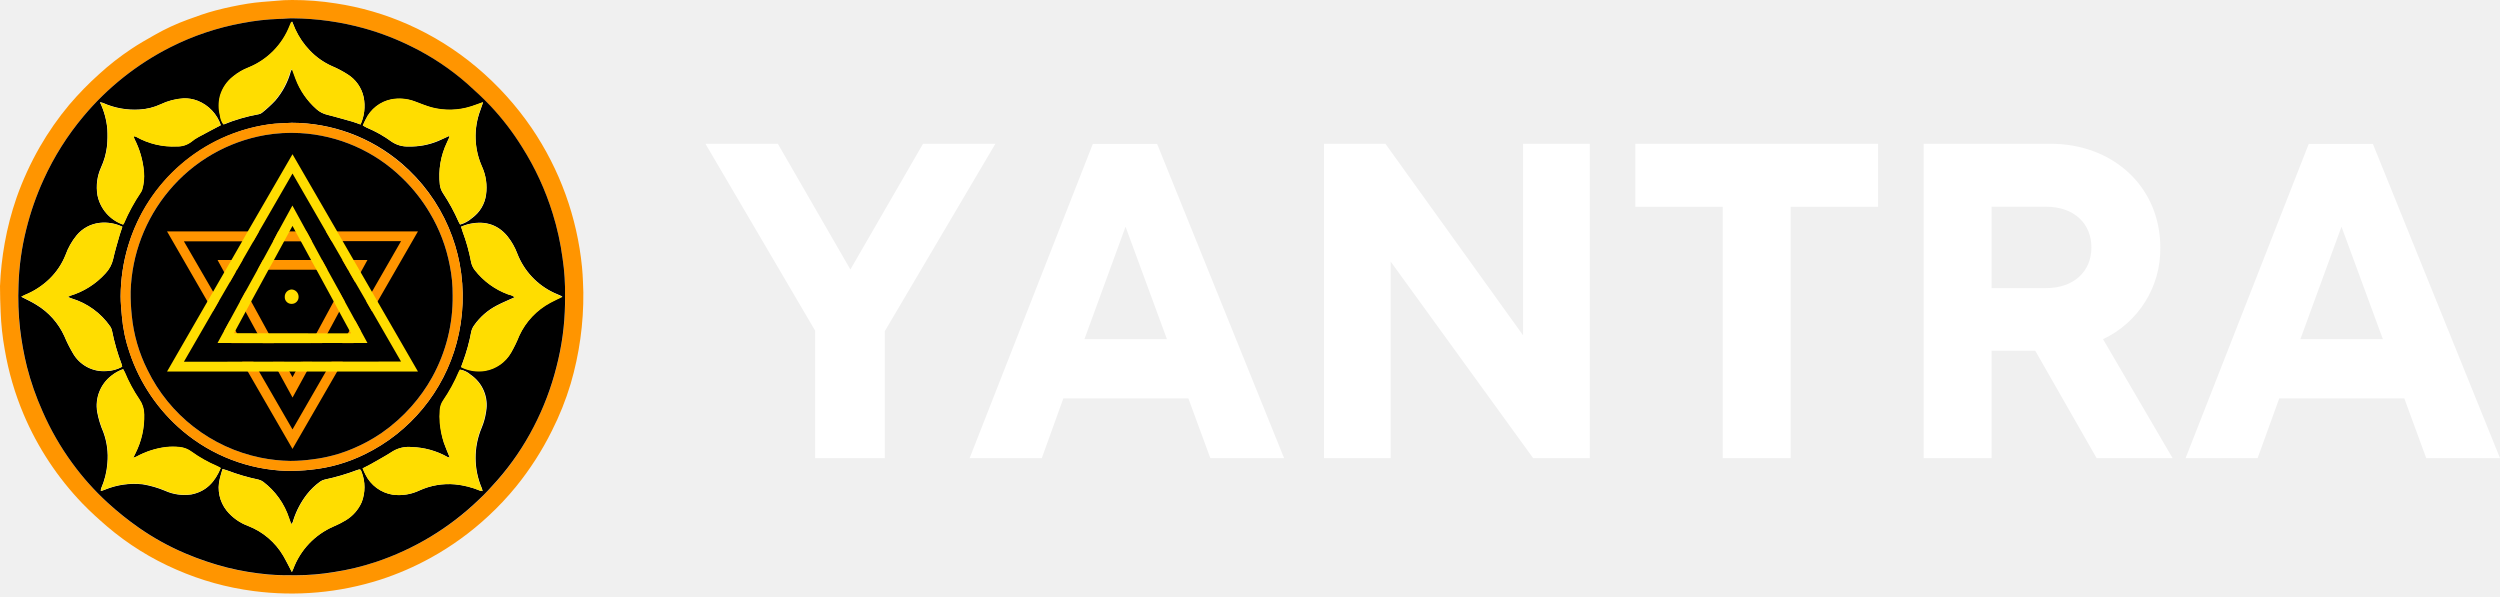
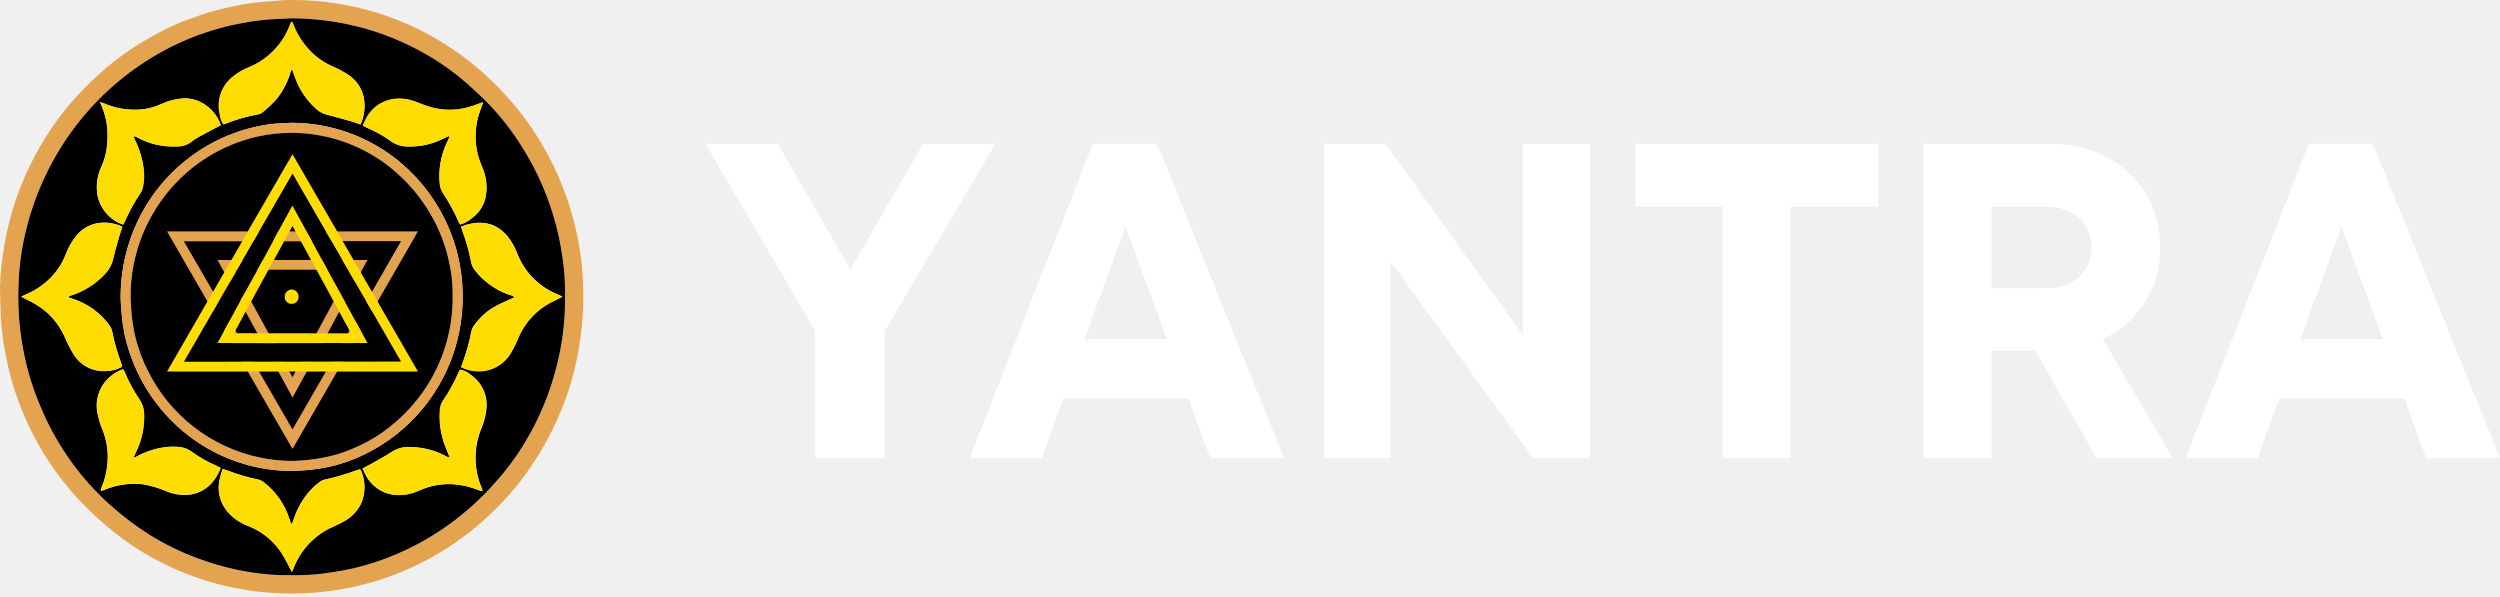
<svg xmlns="http://www.w3.org/2000/svg" id="Layer_1" data-name="Layer 1" viewBox="0 0 529.32 126.33">
  <defs>
-     <style>.cls-1{fill:#fff;}.cls-2{fill:#ff9500;}.cls-3{fill:#fd0;}</style>
+     <style>.cls-1{fill:#fff;}.cls-2{fill:#e4a34e;}.cls-3{fill:#fd0;}</style>
  </defs>
  <path class="cls-1" d="M187.34,70.11V97H172.58V70L149.36,30.44h15.33l15.36,26.62,15.38-26.62h15.32Z" />
  <path class="cls-1" d="M251.61,84.35H225.14L220.58,97H205.3l26.08-66.52H245L271.88,97H256.26Zm-22-12.55h17.46L238.31,48Z" />
  <path class="cls-1" d="M336.61,30.44V97h-12L294.45,55.39V97H280.33V30.44h13L322.48,71V30.44Z" />
  <path class="cls-1" d="M397.64,43.79h-18.5V97H364.75V43.79h-18.5V30.44h51.39Z" />
  <path class="cls-1" d="M430.92,74.26h-9.24V97H407.29V30.44h26.85c13.32,0,23.26,9.17,23.26,22a21.09,21.09,0,0,1-12.13,19.37L460,97H443.91ZM421.68,61H433.2c6,0,9.61-3.62,9.61-8.61s-3.59-8.62-9.61-8.62H421.68Z" />
  <path class="cls-1" d="M509.06,84.35H482.58L478,97H462.75l26.07-66.52h13.59L529.32,97H513.7Zm-22-12.55h17.46L495.76,48Z" />
  <path class="cls-2" d="M123.51,61.89a66.52,66.52,0,0,1-2.68,19.36,61.19,61.19,0,0,1-4,10A63.6,63.6,0,0,1,109.28,103a60.19,60.19,0,0,1-5.89,6.27,61.45,61.45,0,0,1-12.17,8.82,60.63,60.63,0,0,1-10.72,4.65,61.58,61.58,0,0,1-26.83,2.4,59.74,59.74,0,0,1-16.33-4.54,58.11,58.11,0,0,1-14.69-9.16c-1.79-1.54-3.55-3.13-5.19-4.83A62.36,62.36,0,0,1,5,87.72,61.85,61.85,0,0,1,1,74a56.77,56.77,0,0,1-.86-7.91C.06,64.25,0,62.42,0,60.59a66.7,66.7,0,0,1,1-9.13,63.16,63.16,0,0,1,2.5-9.59A65.16,65.16,0,0,1,8.44,31.09a62.75,62.75,0,0,1,6.23-8.92A67.62,67.62,0,0,1,21,15.68a56.43,56.43,0,0,1,6.76-5.29c1.62-1.09,3.32-2.05,5-3a45.19,45.19,0,0,1,7-3.24c1.94-.72,3.89-1.41,5.89-1.94,2.25-.59,4.54-1.07,6.83-1.44,2-.32,3.92-.43,5.89-.59C59.5.05,60.68,0,61.86,0a58.55,58.55,0,0,1,9.25.72A59.66,59.66,0,0,1,86.37,5.16a60.6,60.6,0,0,1,14.55,9.08,63.94,63.94,0,0,1,11.67,12.9,63.45,63.45,0,0,1,10.64,29.42C123.44,58.67,123.46,60.8,123.51,61.89Zm-3.88.94a47.83,47.83,0,0,0-.51-8.11,57.14,57.14,0,0,0-2.1-9.5,58.63,58.63,0,0,0-6.45-14,55.17,55.17,0,0,0-6.73-8.77c-1.59-1.66-3.29-3.23-5-4.76A53.81,53.81,0,0,0,87.29,9.93,56.6,56.6,0,0,0,77.13,6,58.45,58.45,0,0,0,62,3.88c-1,0-1.94.1-2.91.12a50.11,50.11,0,0,0-7.73.87A56,56,0,0,0,36.07,10a58.32,58.32,0,0,0-18.4,14.63A58.33,58.33,0,0,0,9.24,38,59.93,59.93,0,0,0,5.56,48.55,55.29,55.29,0,0,0,3.9,60.27a61.17,61.17,0,0,0,.33,9.37,65.41,65.41,0,0,0,1.45,8A58.68,58.68,0,0,0,9,87.08,57.32,57.32,0,0,0,15.26,98a56.34,56.34,0,0,0,7.59,8.52,64.74,64.74,0,0,0,6.56,5.25,54.24,54.24,0,0,0,9.84,5.44,61.5,61.5,0,0,0,8.89,3,57.36,57.36,0,0,0,8.71,1.45c1.93.18,3.88.14,5.83.17a50.08,50.08,0,0,0,7.92-.66A53.86,53.86,0,0,0,79.54,119a57.81,57.81,0,0,0,21.77-13.09c1.39-1.32,2.68-2.75,4-4.19A55.88,55.88,0,0,0,113,90.37a58.34,58.34,0,0,0,4.83-12.65,56,56,0,0,0,1.82-13.38Z" />
  <path d="M119.63,62.83v1.51a56,56,0,0,1-1.82,13.38A58.34,58.34,0,0,1,113,90.37a55.88,55.88,0,0,1-7.71,11.32c-1.28,1.44-2.57,2.87-4,4.19A57.81,57.81,0,0,1,79.54,119a53.86,53.86,0,0,1-8.94,2.14,50.08,50.08,0,0,1-7.92.66c-2,0-3.9,0-5.83-.17a57.36,57.36,0,0,1-8.71-1.45,61.5,61.5,0,0,1-8.89-3,54.24,54.24,0,0,1-9.84-5.44,64.74,64.74,0,0,1-6.56-5.25A56.34,56.34,0,0,1,15.26,98,57.32,57.32,0,0,1,9,87.08a58.68,58.68,0,0,1-3.3-9.44,65.41,65.41,0,0,1-1.45-8,61.17,61.17,0,0,1-.33-9.37A55.29,55.29,0,0,1,5.56,48.55,59.93,59.93,0,0,1,9.24,38a58.33,58.33,0,0,1,8.43-13.37A58.32,58.32,0,0,1,36.07,10,56,56,0,0,1,51.38,4.87,50.11,50.11,0,0,1,59.11,4c1,0,1.94-.14,2.91-.12A58.45,58.45,0,0,1,77.13,6,56.6,56.6,0,0,1,87.29,9.93a53.81,53.81,0,0,1,11.54,7.71c1.72,1.53,3.42,3.1,5,4.76a55.17,55.17,0,0,1,6.73,8.77,58.63,58.63,0,0,1,6.45,14,57.14,57.14,0,0,1,2.1,9.5A47.83,47.83,0,0,1,119.63,62.83ZM61.77,26c-1.59.1-3.2.11-4.77.33A36,36,0,0,0,45.49,30,36.79,36.79,0,0,0,27.15,52a37.88,37.88,0,0,0-1.61,10.72c0,1.38.15,2.76.26,4.14a32.29,32.29,0,0,0,1.67,7.86A37.1,37.1,0,0,0,38.7,91.26a36,36,0,0,0,22,8.44,43.29,43.29,0,0,0,5.21-.26,33.37,33.37,0,0,0,11.34-3.27,36.87,36.87,0,0,0,19.44-23.6,37.85,37.85,0,0,0,.63-16.75A37.76,37.76,0,0,0,95,48.21a36.94,36.94,0,0,0-10-13.63A35.88,35.88,0,0,0,61.77,26Zm-15,.53a8.45,8.45,0,0,0-4.91-5.19,7.63,7.63,0,0,0-2.94-.51A13.18,13.18,0,0,0,34,22.09a12.23,12.23,0,0,1-4.45,1.09,16.32,16.32,0,0,1-7.76-1.4,5.36,5.36,0,0,0-.64-.16,16.42,16.42,0,0,1,1.57,5.72,24.64,24.64,0,0,1-.06,3.54,15,15,0,0,1-1.28,4.58,10.15,10.15,0,0,0-.75,5.88,8.29,8.29,0,0,0,5.41,6.19,2.31,2.31,0,0,0,.22-.34,39.51,39.51,0,0,1,3.52-6.45,2.17,2.17,0,0,0,.31-.63,10.2,10.2,0,0,0,.37-3.76,19,19,0,0,0-2-6.94,2.64,2.64,0,0,1-.17-.56.83.83,0,0,1,.25,0,2.26,2.26,0,0,1,.33.13,15.91,15.91,0,0,0,8.51,2,4.82,4.82,0,0,0,3.14-1A8.21,8.21,0,0,1,42,29C43.56,28.19,45.1,27.38,46.74,26.51ZM26.07,78.16a8.67,8.67,0,0,0-2.49,1.39,8,8,0,0,0-3,7.71,19.26,19.26,0,0,0,1.29,4.22,15.08,15.08,0,0,1,.86,6.62,16.38,16.38,0,0,1-1.32,5.31,2.26,2.26,0,0,0-.09.54c.12,0,.15,0,.17,0l.75-.28a16.32,16.32,0,0,1,8-1.12,21.38,21.38,0,0,1,4.67,1.35,10,10,0,0,0,5.62.79c3.15-.63,5-2.7,6.18-5.57-.32-.17-.56-.33-.83-.44a28,28,0,0,1-5.32-3,5.13,5.13,0,0,0-2.52-1,13.67,13.67,0,0,0-2.93,0,17.52,17.52,0,0,0-6.21,2c-.17.09-.35.14-.71.29.22-.47.34-.76.48-1a17.22,17.22,0,0,0,1.83-8.21,5.63,5.63,0,0,0-1-3.16,32.07,32.07,0,0,1-3.11-5.77A4.6,4.6,0,0,0,26.07,78.16Zm-.2-.51c-.05-.22-.06-.37-.11-.51A45.16,45.16,0,0,1,23.71,70a2.54,2.54,0,0,0-.37-.88,15.36,15.36,0,0,0-8.16-5.93l-.84-.32a4.77,4.77,0,0,1,.52-.26,16.5,16.5,0,0,0,7.47-4.73,6.49,6.49,0,0,0,1.62-3c.37-1.72.9-3.41,1.38-5.12.17-.58.38-1.16.58-1.76a8.88,8.88,0,0,0-4.77-.82,7.4,7.4,0,0,0-4.93,2.66A14,14,0,0,0,13.87,54a14.62,14.62,0,0,1-3.34,5,16.41,16.41,0,0,1-5.31,3.48c-.23.1-.45.23-.72.36,1.12.59,2.2,1.06,3.19,1.69a15,15,0,0,1,5.93,6.64,28.83,28.83,0,0,0,1.78,3.56,7.51,7.51,0,0,0,7.1,3.85A7.28,7.28,0,0,0,25.87,77.65Zm36-73.07c-.09.08-.15.11-.17.16-.1.21-.19.43-.28.65a15.7,15.7,0,0,1-8.77,8.9,11.79,11.79,0,0,0-3.2,1.87,8,8,0,0,0-2.79,4.11,8.26,8.26,0,0,0,0,4.19,3.83,3.83,0,0,0,.72,1.89,36.43,36.43,0,0,1,7.4-2.16,1.47,1.47,0,0,0,.72-.32,26.33,26.33,0,0,0,2.8-2.57,16.05,16.05,0,0,0,3.29-6.21,1.9,1.9,0,0,1,.29-.48c.28.76.52,1.42.77,2.08A15.9,15.9,0,0,0,67,23.1a5.21,5.21,0,0,0,2.33,1.21c1.78.42,3.53,1,5.29,1.45.56.16,1.1.39,1.71.6A9.49,9.49,0,0,0,77,20.6a7.55,7.55,0,0,0-3.51-4.91A21.8,21.8,0,0,0,70.28,14a14.83,14.83,0,0,1-4.74-3.36,16.23,16.23,0,0,1-3-4.39ZM95.24,96.9a2.81,2.81,0,0,1-.5-.15,16.42,16.42,0,0,0-7.51-2.09,6.53,6.53,0,0,0-4,.86c-1.51,1-3.1,1.83-4.66,2.73-.56.32-1.15.59-1.78.92.22.47.38.91.61,1.32a7.81,7.81,0,0,0,5.77,4.25,10.11,10.11,0,0,0,5.61-.88,15,15,0,0,1,7.56-1.31,18.26,18.26,0,0,1,5.3,1.33,2.76,2.76,0,0,0,.54.1c-.06-.23-.07-.38-.12-.51A16.38,16.38,0,0,1,102,90.55a13.82,13.82,0,0,0,.93-3.4,7.75,7.75,0,0,0-3.28-7.82,4.42,4.42,0,0,0-2.2-1.07c-.09.16-.17.28-.23.41a34.49,34.49,0,0,1-3.3,6.06,4,4,0,0,0-.73,2.15,15.35,15.35,0,0,0,0,2.63A18.48,18.48,0,0,0,94,93.75C94.34,94.77,94.78,95.77,95.24,96.9ZM61.8,121.12l.27-.64a15.81,15.81,0,0,1,8.5-9,20,20,0,0,0,2.61-1.32,8.45,8.45,0,0,0,3.4-3.86,8.88,8.88,0,0,0,0-6.32c-.2-.65-.3-.69-1-.45a46,46,0,0,1-6.8,2,2.47,2.47,0,0,0-1,.44,13.73,13.73,0,0,0-2.8,2.69,17.67,17.67,0,0,0-2.85,5.37c-.1.3-.12.68-.5.92-.16-.45-.29-.84-.43-1.22A15.78,15.78,0,0,0,55.72,102a2.81,2.81,0,0,0-1-.46,43.6,43.6,0,0,1-6.53-1.91c-.32-.13-.66-.2-1.07-.33-.21.75-.44,1.39-.58,2.05A7.79,7.79,0,0,0,48,108.13a10.63,10.63,0,0,0,4.58,3.24A14.91,14.91,0,0,1,60,117.69C60.62,118.77,61.16,119.92,61.8,121.12ZM97.62,48c.13.4.21.68.32,1a38.37,38.37,0,0,1,1.79,6.39,4.18,4.18,0,0,0,.78,1.76,15.9,15.9,0,0,0,7.14,5.19,3.24,3.24,0,0,1,1.34.58c-1.3.6-2.58,1.12-3.8,1.76a13.34,13.34,0,0,0-4.77,4.15,3.66,3.66,0,0,0-.63,1.34A39.1,39.1,0,0,1,98,76.65c-.13.33-.23.66-.36,1a8.37,8.37,0,0,0,5.11.78,7.87,7.87,0,0,0,5.48-3.84,28.08,28.08,0,0,0,1.73-3.58,15.11,15.11,0,0,1,6.6-7c.8-.44,1.64-.81,2.53-1.25L117.32,62a15.27,15.27,0,0,1-7.8-8.33A13.36,13.36,0,0,0,107.43,50c-2.19-2.66-5.13-3.36-8.47-2.49C98.53,47.63,98.13,47.79,97.62,48Zm-2.49-19.2c0,.19,0,.26,0,.3-.15.35-.33.7-.48,1.05a16.44,16.44,0,0,0-1.51,9,4.21,4.21,0,0,0,.68,1.8,39.93,39.93,0,0,1,3.3,6.06c.09.18.2.35.3.55a6.47,6.47,0,0,0,2.5-1.36,7.28,7.28,0,0,0,3-5,10.74,10.74,0,0,0-.82-5.81,15.76,15.76,0,0,1-.38-12.08c.18-.53.36-1.06.57-1.65-.93.33-1.72.65-2.54.9a14.89,14.89,0,0,1-8.29.23c-1.28-.34-2.5-.88-3.75-1.33a9.4,9.4,0,0,0-4.81-.4,7.72,7.72,0,0,0-5.48,4.25c-.22.4-.39.83-.59,1.27.34.19.56.33.8.44a25.75,25.75,0,0,1,5.32,3,5.94,5.94,0,0,0,3.57,1,15.2,15.2,0,0,0,6.31-1.18C93.56,29.49,94.31,29.14,95.13,28.77Z" />
  <path class="cls-2" d="M61.77,26a35.88,35.88,0,0,1,23.17,8.6A36.94,36.94,0,0,1,95,48.21a37.76,37.76,0,0,1,2.32,7.61,37.85,37.85,0,0,1-.63,16.75,36.87,36.87,0,0,1-19.44,23.6A33.37,33.37,0,0,1,65.9,99.44a43.29,43.29,0,0,1-5.21.26,36,36,0,0,1-22-8.44,37.1,37.1,0,0,1-11.23-16.5A32.29,32.29,0,0,1,25.8,66.9c-.11-1.38-.27-2.76-.26-4.14A37.88,37.88,0,0,1,27.15,52,36.42,36.42,0,0,1,57,26.31C58.57,26.09,60.18,26.08,61.77,26ZM95.84,62.55a30.15,30.15,0,0,0-.61-6.34A33.89,33.89,0,0,0,91,45.08a34.93,34.93,0,0,0-5.8-7.35,33.56,33.56,0,0,0-21.65-9.55,33,33,0,0,0-7.42.42A34.17,34.17,0,0,0,35.8,40.35a34.89,34.89,0,0,0-8.14,21.36,43.77,43.77,0,0,0,.24,5.12,32.75,32.75,0,0,0,3.33,11.5A34.27,34.27,0,0,0,55.16,96.9a34.53,34.53,0,0,0,6.32.69,34.49,34.49,0,0,0,4.75-.34A31.4,31.4,0,0,0,74.67,95a34.1,34.1,0,0,0,6.14-3.34,35.33,35.33,0,0,0,6.27-5.57,34.4,34.4,0,0,0,4.41-6.2A34.76,34.76,0,0,0,95.84,62.55Z" />
  <path class="cls-3" d="M46.74,26.51c-1.64.87-3.18,1.68-4.7,2.52a8.21,8.21,0,0,0-1.48,1,4.82,4.82,0,0,1-3.14,1,15.91,15.91,0,0,1-8.51-2,2.26,2.26,0,0,0-.33-.13.83.83,0,0,0-.25,0,2.64,2.64,0,0,0,.17.56,19,19,0,0,1,2,6.94,10.2,10.2,0,0,1-.37,3.76,2.17,2.17,0,0,1-.31.63,39.51,39.51,0,0,0-3.52,6.45,2.31,2.31,0,0,1-.22.34,8.29,8.29,0,0,1-5.41-6.19,10.15,10.15,0,0,1,.75-5.88,15,15,0,0,0,1.28-4.58,24.64,24.64,0,0,0,.06-3.54,16.42,16.42,0,0,0-1.57-5.72,5.36,5.36,0,0,1,.64.16,16.32,16.32,0,0,0,7.76,1.4A12.23,12.23,0,0,0,34,22.09a13.18,13.18,0,0,1,4.85-1.28,7.63,7.63,0,0,1,2.94.51A8.45,8.45,0,0,1,46.74,26.51Z" />
  <path class="cls-3" d="M26.07,78.16a4.6,4.6,0,0,1,.37.62,32.07,32.07,0,0,0,3.11,5.77,5.63,5.63,0,0,1,1,3.16,17.22,17.22,0,0,1-1.83,8.21c-.14.29-.26.58-.48,1,.36-.15.54-.2.71-.29a17.52,17.52,0,0,1,6.21-2,13.67,13.67,0,0,1,2.93,0,5.13,5.13,0,0,1,2.52,1,28,28,0,0,0,5.32,3c.27.11.51.27.83.44-1.2,2.87-3,4.94-6.18,5.57a10,10,0,0,1-5.62-.79,21.38,21.38,0,0,0-4.67-1.35,16.32,16.32,0,0,0-8,1.12l-.75.28s-.05,0-.17,0a2.26,2.26,0,0,1,.09-.54,16.38,16.38,0,0,0,1.32-5.31,15.08,15.08,0,0,0-.86-6.62,19.26,19.26,0,0,1-1.29-4.22,8,8,0,0,1,3-7.71A8.67,8.67,0,0,1,26.07,78.16Z" />
  <path class="cls-3" d="M25.87,77.65a7.28,7.28,0,0,1-3.37.89,7.51,7.51,0,0,1-7.1-3.85,28.83,28.83,0,0,1-1.78-3.56,15,15,0,0,0-5.93-6.64c-1-.63-2.07-1.1-3.19-1.69.27-.13.49-.26.72-.36A16.41,16.41,0,0,0,10.53,59a14.62,14.62,0,0,0,3.34-5,14,14,0,0,1,2.34-4.14,7.4,7.4,0,0,1,4.93-2.66,8.88,8.88,0,0,1,4.77.82c-.2.6-.41,1.18-.58,1.76-.48,1.71-1,3.4-1.38,5.12a6.49,6.49,0,0,1-1.62,3,16.5,16.5,0,0,1-7.47,4.73,4.77,4.77,0,0,0-.52.26l.84.32a15.36,15.36,0,0,1,8.16,5.93,2.54,2.54,0,0,1,.37.88,45.16,45.16,0,0,0,2.05,7.14C25.81,77.28,25.82,77.43,25.87,77.65Z" />
  <path class="cls-3" d="M61.82,4.58l.76,1.69a16.23,16.23,0,0,0,3,4.39A14.83,14.83,0,0,0,70.28,14a21.8,21.8,0,0,1,3.22,1.67A7.55,7.55,0,0,1,77,20.6a9.49,9.49,0,0,1-.65,5.76c-.61-.21-1.15-.44-1.71-.6-1.76-.5-3.51-1-5.29-1.45A5.21,5.21,0,0,1,67,23.1a15.9,15.9,0,0,1-4.46-6.41c-.25-.66-.49-1.32-.77-2.08a1.9,1.9,0,0,0-.29.48,16.05,16.05,0,0,1-3.29,6.21,26.33,26.33,0,0,1-2.8,2.57,1.47,1.47,0,0,1-.72.32,36.43,36.43,0,0,0-7.4,2.16,3.83,3.83,0,0,1-.72-1.89,8.26,8.26,0,0,1,0-4.19,8,8,0,0,1,2.79-4.11,11.79,11.79,0,0,1,3.2-1.87,15.7,15.7,0,0,0,8.77-8.9c.09-.22.18-.44.28-.65C61.67,4.69,61.73,4.66,61.82,4.58Z" />
  <path class="cls-3" d="M95.24,96.9c-.46-1.13-.9-2.13-1.27-3.15a18.48,18.48,0,0,1-.88-4.24,15.35,15.35,0,0,1,0-2.63,4,4,0,0,1,.73-2.15,34.49,34.49,0,0,0,3.3-6.06c.06-.13.14-.25.23-.41a4.42,4.42,0,0,1,2.2,1.07,7.75,7.75,0,0,1,3.28,7.82,13.82,13.82,0,0,1-.93,3.4,16.38,16.38,0,0,0,.12,12.92c.05.13.06.28.12.51a2.76,2.76,0,0,1-.54-.1,18.26,18.26,0,0,0-5.3-1.33,15,15,0,0,0-7.56,1.31,10.11,10.11,0,0,1-5.61.88,7.81,7.81,0,0,1-5.77-4.25c-.23-.41-.39-.85-.61-1.32.63-.33,1.22-.6,1.78-.92,1.56-.9,3.15-1.75,4.66-2.73a6.53,6.53,0,0,1,4-.86,16.42,16.42,0,0,1,7.51,2.09A2.81,2.81,0,0,0,95.24,96.9Z" />
  <path class="cls-3" d="M61.8,121.12c-.64-1.2-1.18-2.35-1.83-3.43a14.91,14.91,0,0,0-7.42-6.32A10.63,10.63,0,0,1,48,108.13a7.79,7.79,0,0,1-1.46-6.76c.14-.66.37-1.3.58-2.05.41.13.75.2,1.07.33a43.6,43.6,0,0,0,6.53,1.91,2.81,2.81,0,0,1,1,.46,15.78,15.78,0,0,1,5.53,7.73c.14.38.27.77.43,1.22.38-.24.4-.62.5-.92A17.67,17.67,0,0,1,65,104.68a13.73,13.73,0,0,1,2.8-2.69,2.47,2.47,0,0,1,1-.44,46,46,0,0,0,6.8-2c.66-.24.76-.2,1,.45a8.88,8.88,0,0,1,0,6.32,8.45,8.45,0,0,1-3.4,3.86,20,20,0,0,1-2.61,1.32,15.81,15.81,0,0,0-8.5,9Z" />
  <path class="cls-3" d="M97.62,48c.51-.18.91-.34,1.34-.45,3.34-.87,6.28-.17,8.47,2.49a13.36,13.36,0,0,1,2.09,3.67,15.27,15.27,0,0,0,7.8,8.33l1.75.84c-.89.44-1.73.81-2.53,1.25a15.11,15.11,0,0,0-6.6,7,28.08,28.08,0,0,1-1.73,3.58,7.87,7.87,0,0,1-5.48,3.84,8.37,8.37,0,0,1-5.11-.78c.13-.38.23-.71.36-1a39.1,39.1,0,0,0,1.81-6.56,3.66,3.66,0,0,1,.63-1.34,13.34,13.34,0,0,1,4.77-4.15c1.22-.64,2.5-1.16,3.8-1.76a3.24,3.24,0,0,0-1.34-.58,15.9,15.9,0,0,1-7.14-5.19,4.18,4.18,0,0,1-.78-1.76,38.37,38.37,0,0,0-1.79-6.39C97.83,48.65,97.75,48.37,97.62,48Z" />
  <path class="cls-3" d="M95.13,28.77c-.82.37-1.57.72-2.32,1A15.2,15.2,0,0,1,86.5,31a5.94,5.94,0,0,1-3.57-1,25.75,25.75,0,0,0-5.32-3c-.24-.11-.46-.25-.8-.44.2-.44.37-.87.59-1.27A7.72,7.72,0,0,1,82.88,21a9.4,9.4,0,0,1,4.81.4c1.25.45,2.47,1,3.75,1.33a14.89,14.89,0,0,0,8.29-.23c.82-.25,1.61-.57,2.54-.9-.21.59-.39,1.12-.57,1.65a15.76,15.76,0,0,0,.38,12.08,10.74,10.74,0,0,1,.82,5.81,7.28,7.28,0,0,1-3,5,6.47,6.47,0,0,1-2.5,1.36c-.1-.2-.21-.37-.3-.55a39.93,39.93,0,0,0-3.3-6.06,4.21,4.21,0,0,1-.68-1.8,16.44,16.44,0,0,1,1.51-8.95c.15-.35.33-.7.48-1.05C95.16,29,95.14,29,95.13,28.77Z" />
  <path d="M79.14,52.23C78.59,53.6,62.25,82.8,61.66,83.4Q53,67.85,44.31,52.31C45,52.11,77.93,52.05,79.14,52.23Zm-5.2,3.19H49.57L61.76,77.24Z" />
  <path d="M95.23,56.21A33.89,33.89,0,0,0,91,45.08a34.93,34.93,0,0,0-5.8-7.35,33.56,33.56,0,0,0-21.65-9.55,33,33,0,0,0-7.42.42A34.17,34.17,0,0,0,35.8,40.35a34.89,34.89,0,0,0-8.14,21.36,43.77,43.77,0,0,0,.24,5.12,32.75,32.75,0,0,0,3.33,11.5A34.27,34.27,0,0,0,55.16,96.9a34.53,34.53,0,0,0,6.32.69,34.49,34.49,0,0,0,4.75-.34A31.4,31.4,0,0,0,74.67,95a34.1,34.1,0,0,0,6.14-3.34,35.33,35.33,0,0,0,6.27-5.57,34.4,34.4,0,0,0,4.41-6.2,34.76,34.76,0,0,0,4.35-17.32A30.15,30.15,0,0,0,95.23,56.21Z" />
  <path d="M54.35,58.27H69.18L61.85,71.43a6.86,6.86,0,0,1-.67-.88c-1.07-1.93-2.1-3.88-3.18-5.81S55.87,61,54.8,59.15C54.66,58.9,54.54,58.63,54.35,58.27Zm8.87,4.53a1.54,1.54,0,0,0-1.44-1.51,1.52,1.52,0,0,0-1.49,1.54,1.42,1.42,0,0,0,1.48,1.51A1.45,1.45,0,0,0,63.22,62.8Z" />
  <path class="cls-3" d="M63.22,62.8a1.45,1.45,0,0,1-1.45,1.54,1.42,1.42,0,0,1-1.48-1.51,1.52,1.52,0,0,1,1.49-1.54A1.54,1.54,0,0,1,63.22,62.8Z" />
  <path class="cls-2" d="M64.91,49h-6L57.81,51.1h8.24Zm10.3,18.87L74,70l-.33.58-1.19,2.07h2.38L76.37,70ZM69,78.66,61.93,90.92,54.85,78.66l-1.2-2.07H51.27l1.19,2.07,9.47,16.39,9.46-16.39,1.19-2.07H70.2ZM50.18,70.58,49.85,70l-1.2-2.1L47.48,70,49,72.65h2.37ZM69,49l1.2,2.06H84.91L78.75,61.78l-1.19,2.07,1.19,2.06,1.19-2.06L88.49,49ZM35.37,49l8.54,14.81,1.2,2.06,1.18-2.06-1.18-2.07L38.94,51.1H53.65L54.85,49Z" />
  <path class="cls-2" d="M68.19,55.05H55.66l-1.13,2.06H69.32Zm3.63,6.64-1.18,2.16L67,70.58l-1.13,2.07h2.35l1.13-2.07L71.82,66,73,63.85Zm-9.26,17-.63,1.17-.64-1.17-1.13-2.07H57.81l1.13,2.07,3,5.48,3-5.48,1.14-2.07H63.69Zm-5.67-8.08-3.68-6.73L52,61.69l-1.18,2.16L52,66l2.49,4.58,1.13,2.07H58ZM72.48,55.05l1.19,2.06h.65l-.32.58,1.21,2.1,1.16-2.13,1.43-2.61Zm-21.11,0H46.06l1.42,2.61,1.17,2.12,1.2-2.09-.31-.58h.64Z" />
  <path class="cls-3" d="M73.67,57.11l.33.58.32-.58ZM49,55.05l-1.52,2.61-2.37,4.12,1.18,2.07,2.36-4.07,1.2-2.09.33-.58,1.19-2.06,2.28-3.95H51.27Zm30.94,8.8-1.19-2.07-2.38-4.12-1.51-2.61L72.58,51.1,71.39,49,61.93,32.65,52.46,49,51.27,51.1,49,55.05l-1.52,2.61-2.37,4.12-1.2,2.07L35.37,78.66H88.49Zm-41,12.74,6.17-10.68,1.18-2.06,2.36-4.07,1.2-2.09.33-.58,1.19-2.06,2.28-3.95L54.85,49l7.08-12.26L69,49l1.2,2.06,2.28,3.95,1.19,2.06.33.58,1.21,2.1,2.35,4.06,1.19,2.06,6.16,10.68ZM51.27,51.1,49,55.05l-1.52,2.61-2.37,4.12,1.18,2.07,2.36-4.07,1.2-2.09.33-.58,1.19-2.06,2.28-3.95Z" />
  <path class="cls-3" d="M50.18,70.58l1.19,2.07H65.84L67,70.58ZM76.37,70l-1.16-2.12L73,63.85l-1.18-2.16-2.5-4.58-1.13-2.06L66.05,51.1,64.91,49l-3-5.48-3,5.48L57.81,51.1l-2.15,3.95-1.13,2.06L52,61.69l-1.18,2.16-2.21,4.06L47.48,70l-1.42,2.62H77.8Zm-26.83.55.31-.57L52,66l1.17-2.15,3.68-6.74L58,55.05l2.15-3.95L61.29,49l.64-1.17L62.56,49l1.13,2.06,2.15,3.95L67,57.11l3.67,6.74L71.82,66,74,70l.32.58Zm.64,0,1.19,2.07H65.84L67,70.58ZM69.32,57.11H67l3.67,6.74,1.18-2.16Z" />
</svg>
